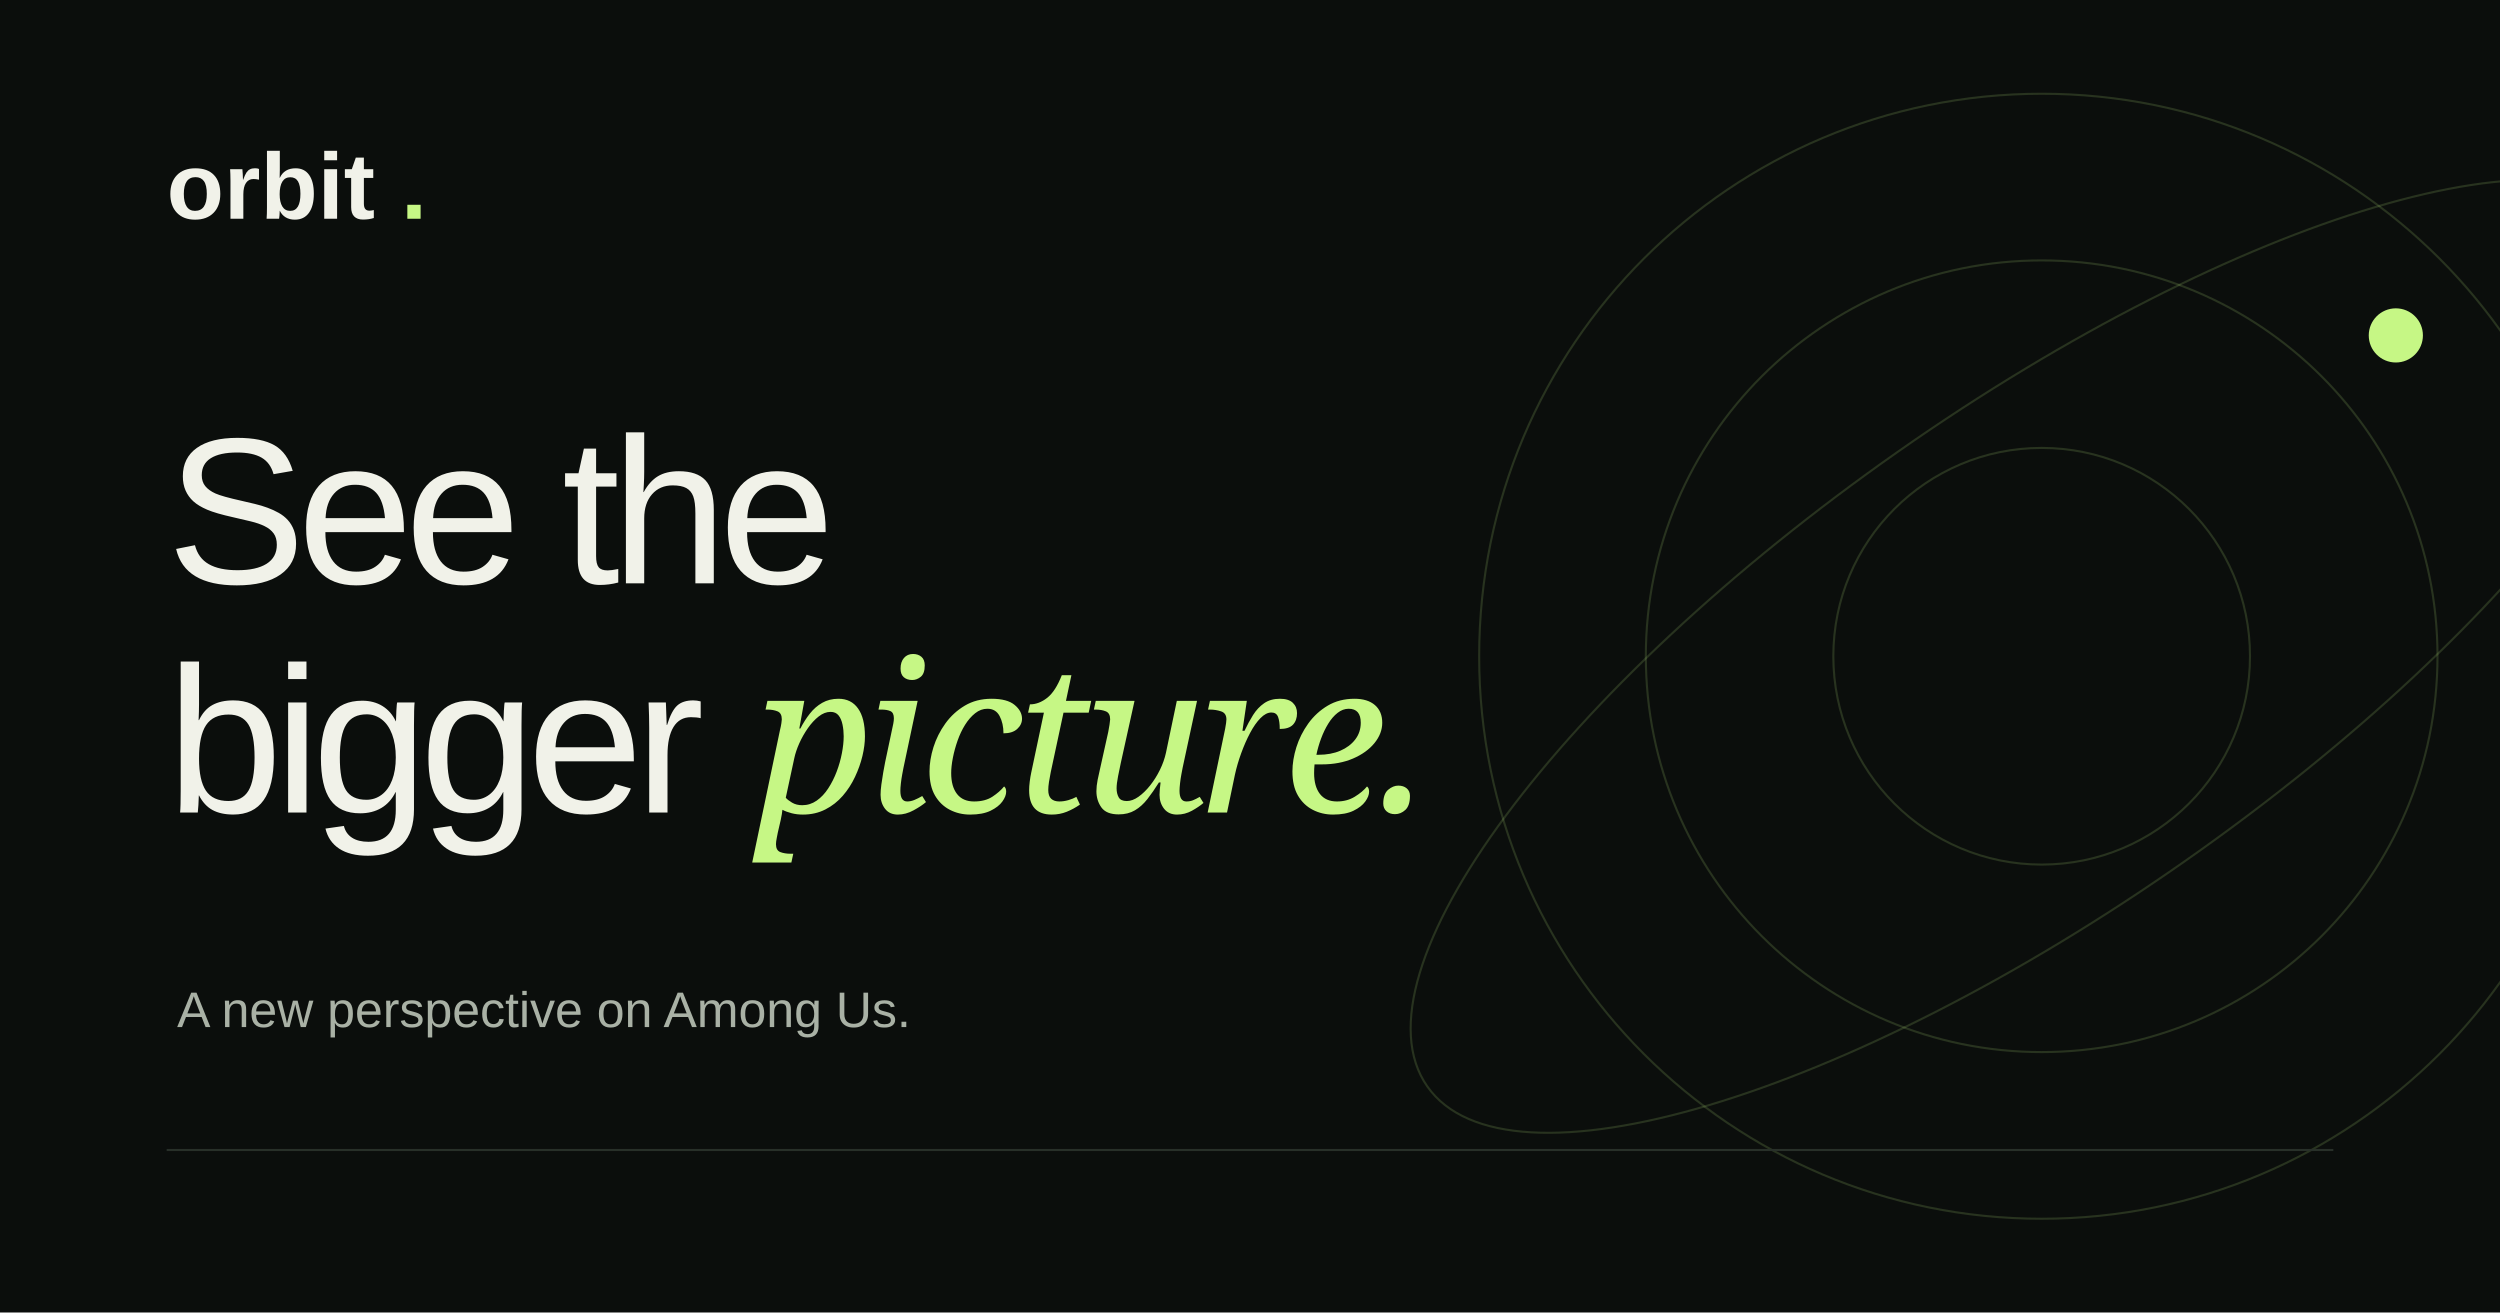
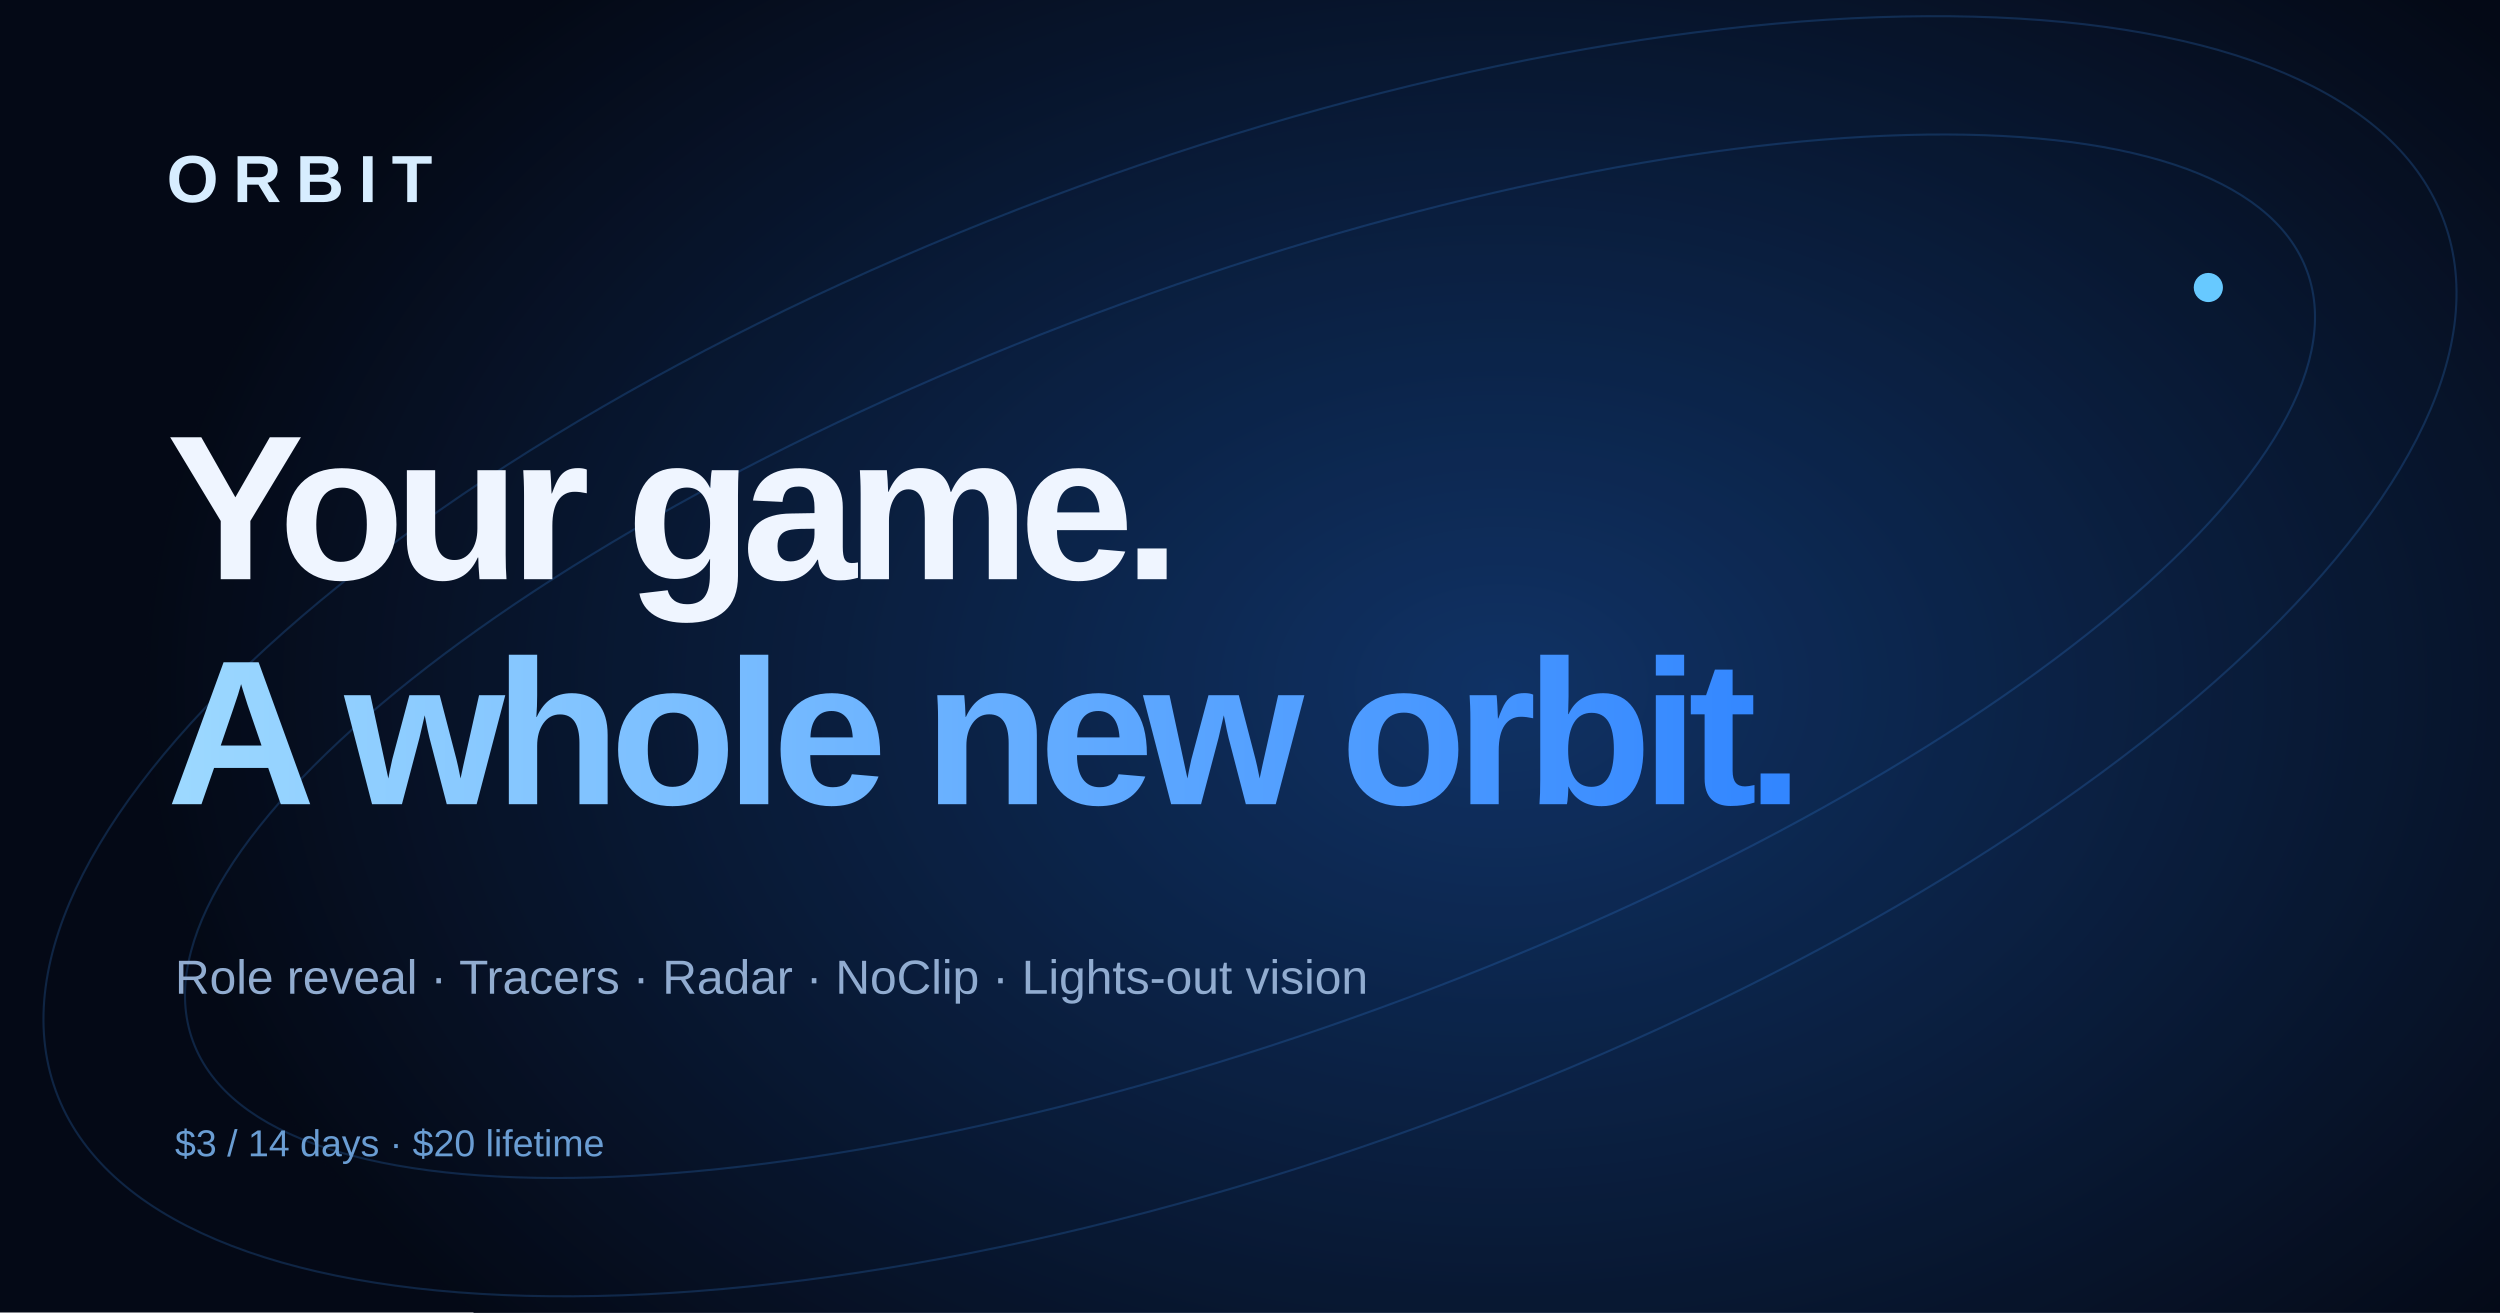
<svg xmlns="http://www.w3.org/2000/svg" width="1200" height="630" viewBox="0 0 1200 630">
-   <rect width="1200" height="630" fill="#0b0e0c" />
-   <g fill="none" stroke="#c6f785" stroke-opacity=".16">
-     <circle cx="980" cy="315" r="270" />
-     <circle cx="980" cy="315" r="190" />
-     <circle cx="980" cy="315" r="100" />
-     <ellipse cx="980" cy="315" rx="360" ry="120" transform="rotate(-35 980 315)" />
+   <defs>
+     <radialGradient id="bg">
+       <stop stop-color="#123c79" />
+       <stop offset="1" stop-color="#040916" />
+     </radialGradient>
+     <linearGradient id="t">
+       <stop stop-color="#9cd8ff" />
+       <stop offset="1" stop-color="#3286ff" />
+     </linearGradient>
+   </defs>
+   <rect width="1200" height="630" fill="#040916" />
+   <ellipse cx="720" cy="330" rx="650" ry="460" fill="url(#bg)" opacity=".8" />
+   <g fill="none" stroke="#3a88e8" stroke-opacity=".22">
+     <ellipse cx="600" cy="315" rx="540" ry="180" transform="rotate(-20 600 315)" />
+     <ellipse cx="600" cy="315" rx="610" ry="240" transform="rotate(-20 600 315)" />
  </g>
-   <circle cx="1150" cy="161" r="13" fill="#c6f785" />
-   <g fill="#f1f2e9" font-family="Arial,Helvetica,sans-serif">
-     <text x="80" y="105" font-size="45" font-weight="bold">
-       orbit
-       <tspan fill="#c6f785">.</tspan>
+   <circle cx="1060" cy="138" r="7" fill="#67c9ff" />
+   <g font-family="Arial,Helvetica,sans-serif">
+     <text x="80" y="97" fill="#d7edff" font-size="32" letter-spacing="7" font-weight="bold">
+       ORBIT
    </text>
-     <text x="80" y="280" font-size="100" letter-spacing="-4">See the</text>
-     <text x="80" y="390" font-size="100" letter-spacing="-4">
-       bigger
-       <tspan font-family="Georgia,serif" font-style="italic" fill="#c6f785">
-         picture.
-       </tspan>
+     <text x="80" y="278" fill="#eff5ff" font-size="99" letter-spacing="-5" font-weight="bold">
+       Your game.
    </text>
-     <text x="85" y="493" fill="#a9b1a5" font-size="24">
-       A new perspective on Among Us.
+     <text x="80" y="386" fill="url(#t)" font-size="99" letter-spacing="-5" font-weight="bold">
+       A whole new orbit.
+     </text>
+     <text x="84" y="477" fill="#91acd0" font-size="23">
+       Role reveal · Tracers · Radar · NoClip · Lights-out vision
+     </text>
+     <text x="84" y="555" fill="#6a9dd3" font-size="18">
+       $3 / 14 days · $20 lifetime
    </text>
  </g>
-   <path d="M80 552h1040" stroke="#283029" />
</svg>
